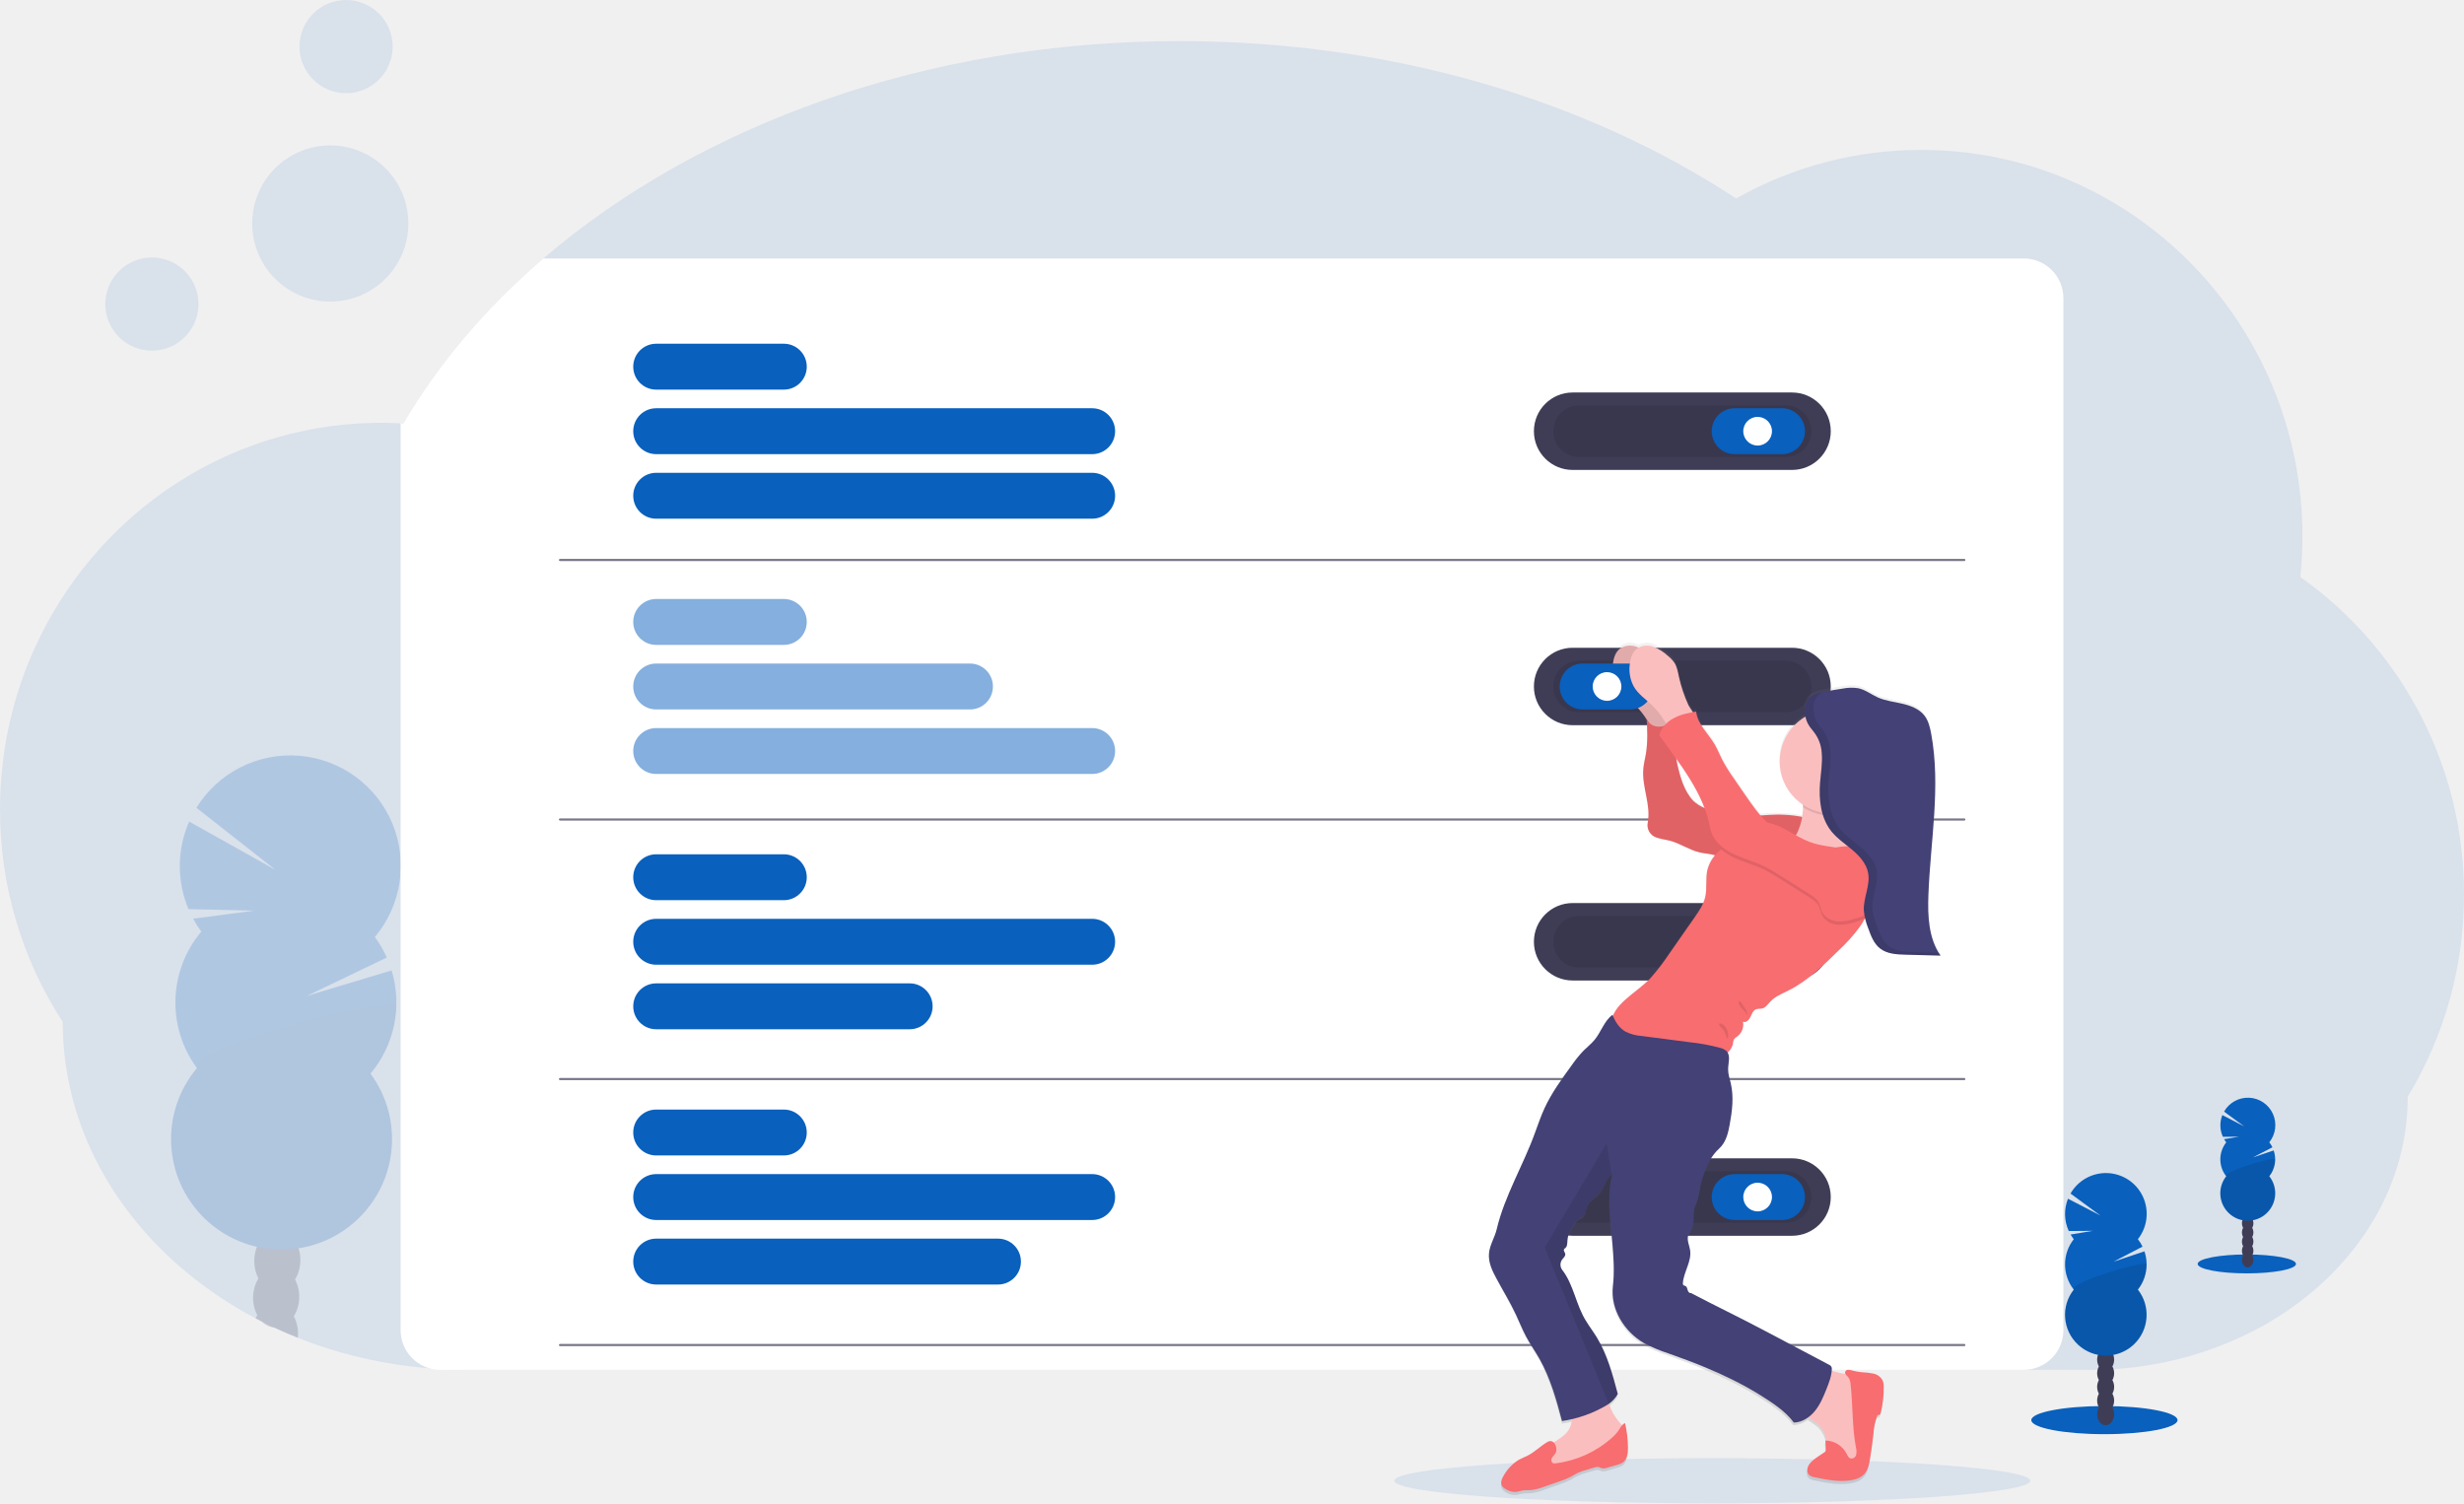
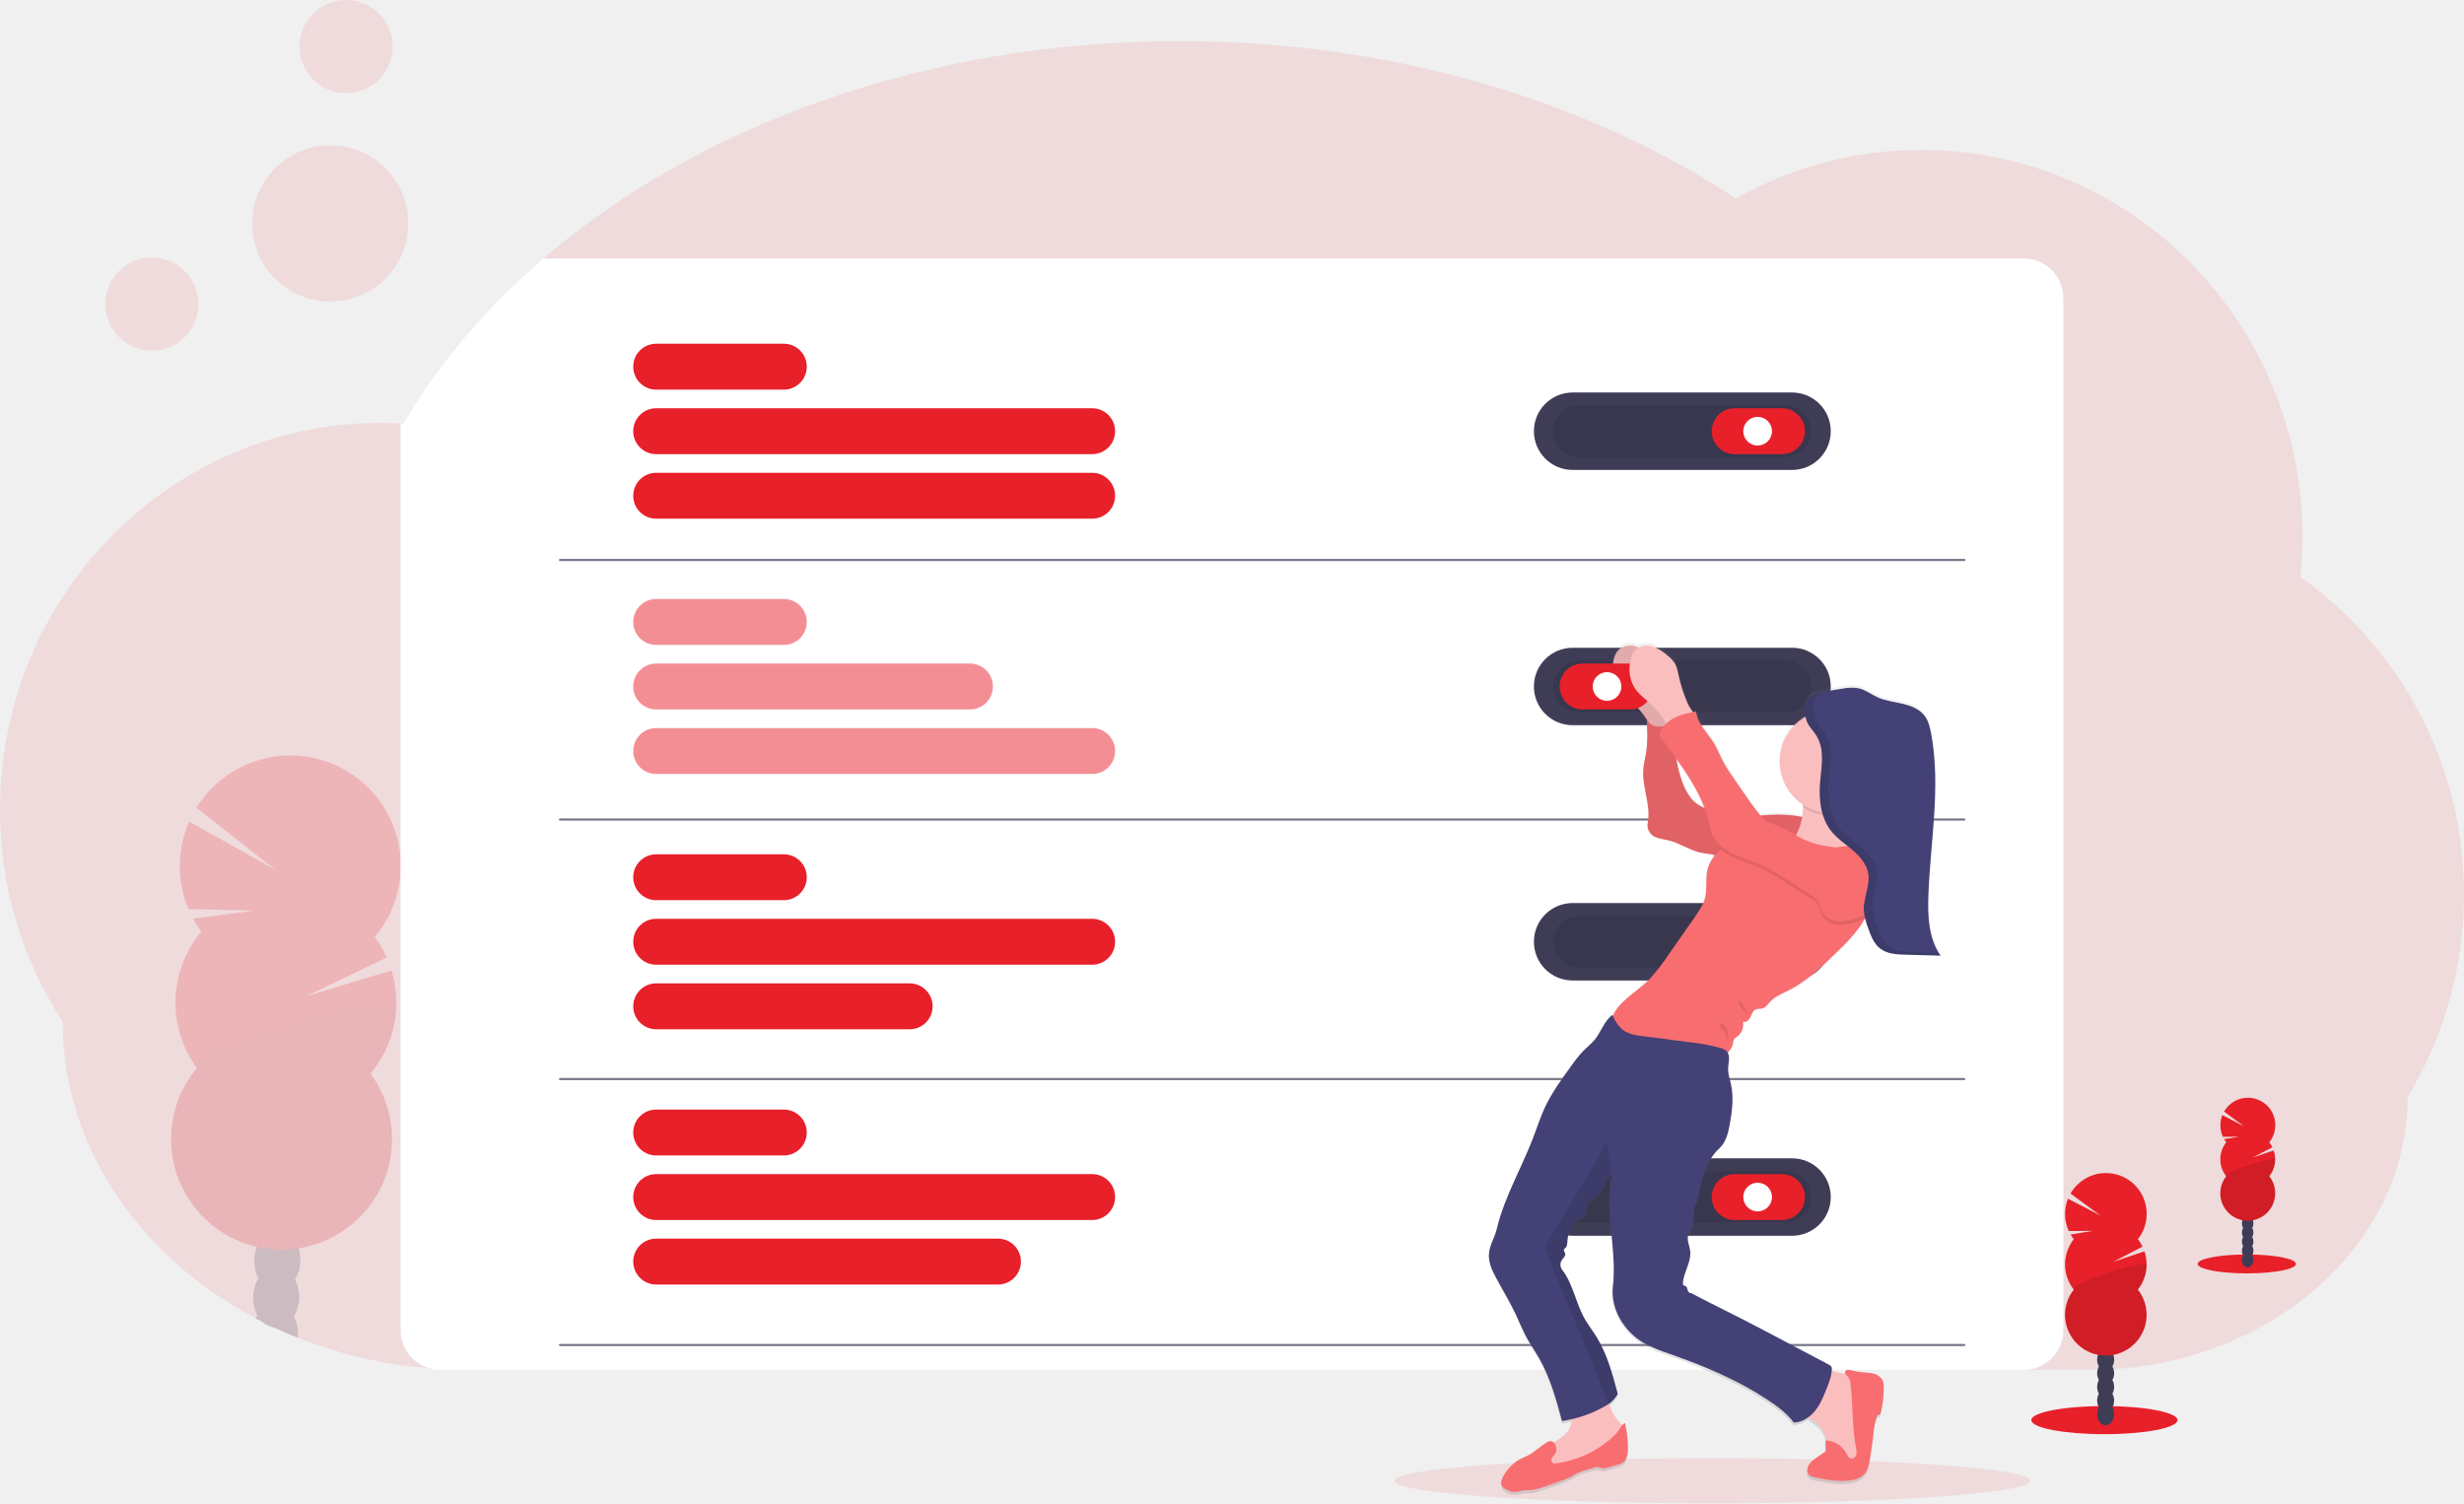
<svg xmlns="http://www.w3.org/2000/svg" id="ac370e99-250f-4203-ae2c-c306a69114f3" data-name="Layer 1" width="1144" height="697.99" viewBox="0 0 1144 697.99">
  <defs>
    <linearGradient id="b5f20e7f-16f1-44c3-85ac-2c33fb8e67f8" x1="2612.03" y1="795.18" x2="2612.03" y2="399.52" gradientTransform="matrix(-1, 0, 0, 1, 3436, 0)" gradientUnits="userSpaceOnUse">
      <stop offset="0" stop-color="gray" stop-opacity="0.25" />
      <stop offset="0.54" stop-color="gray" stop-opacity="0.12" />
      <stop offset="1" stop-color="gray" stop-opacity="0.1" />
    </linearGradient>
  </defs>
-   <path d="M1172,516.31a180.56,180.56,0,0,1-26.12,93.88c0,34.62-16.14,66-42.32,88.87a144.74,144.74,0,0,1-21.08,15.28c-.3.19-.61.37-.92.55-.56.33-1.12.66-1.69,1l-.53.31h0A164.61,164.61,0,0,1,998.24,737H245.17q-9,0-17.84-.72a211.15,211.15,0,0,1-61.06-14.14q-5.72-2.26-11.22-4.86-2.62-1.23-5.19-2.53c-1.07-.54-2.14-1.1-3.2-1.66A187.42,187.42,0,0,1,112.2,689.7c-34-29.23-55.08-69.61-55.08-114.21A180.5,180.5,0,0,1,28,476.82c0-99.14,79.24-179.51,177-179.51,3,0,6,.09,9,.25.43,0,.85,0,1.28.06,16.48-28.09,38.51-53.9,65-76.62,72.24-61.9,177.82-100.92,295.43-100.92,98.82,0,189.15,27.55,258.34,73.07A174.18,174.18,0,0,1,920,170.6c97.74,0,177,80.37,177,179.51a184.9,184.9,0,0,1-1,18.78A180,180,0,0,1,1172,516.31Z" transform="translate(-28 -101)" fill="#0960bd" opacity="0.1" />
+   <path d="M1172,516.31a180.56,180.56,0,0,1-26.12,93.88c0,34.62-16.14,66-42.32,88.87a144.74,144.74,0,0,1-21.08,15.28c-.3.19-.61.37-.92.55-.56.33-1.12.66-1.69,1l-.53.31h0A164.61,164.61,0,0,1,998.24,737H245.17q-9,0-17.84-.72a211.15,211.15,0,0,1-61.06-14.14q-5.72-2.26-11.22-4.86-2.62-1.23-5.19-2.53c-1.07-.54-2.14-1.1-3.2-1.66A187.42,187.42,0,0,1,112.2,689.7c-34-29.23-55.08-69.61-55.08-114.21A180.5,180.5,0,0,1,28,476.82c0-99.14,79.24-179.51,177-179.51,3,0,6,.09,9,.25.43,0,.85,0,1.28.06,16.48-28.09,38.51-53.9,65-76.62,72.24-61.9,177.82-100.92,295.43-100.92,98.82,0,189.15,27.55,258.34,73.07A174.18,174.18,0,0,1,920,170.6c97.74,0,177,80.37,177,179.51a184.9,184.9,0,0,1-1,18.78A180,180,0,0,1,1172,516.31Z" transform="translate(-28 -101)" fill="#e8202a" opacity="0.1" />
  <g opacity="0.2">
    <path d="M166.37,720.79c0,.46-.05.91-.1,1.35q-5.72-2.26-11.22-4.86a9.1,9.1,0,0,1-5.19-2.53c-1.07-.54-2.14-1.1-3.2-1.66a13.68,13.68,0,0,1,.81-1.46c2.06-3.26,5.19-5.3,8.64-5.19s6.44,2.34,8.29,5.71A16.87,16.87,0,0,1,166.37,720.79Z" transform="translate(-28 -101)" fill="#3f3d56" />
    <path d="M166.91,703.67a16.88,16.88,0,0,1-2.51,8.48c-2.06,3.25-5.19,5.29-8.64,5.18l-.71-.05a9.1,9.1,0,0,1-5.19-2.53,12.53,12.53,0,0,1-2.39-3.12,17.55,17.55,0,0,1,.54-17.12c2.06-3.26,5.19-5.3,8.64-5.19s6.44,2.34,8.29,5.71A16.87,16.87,0,0,1,166.91,703.67Z" transform="translate(-28 -101)" fill="#3f3d56" />
    <ellipse cx="156.75" cy="686.21" rx="14.01" ry="10.7" transform="translate(-562.06 720.24) rotate(-88.19)" fill="#3f3d56" />
    <ellipse cx="157.29" cy="669.09" rx="14.01" ry="10.7" transform="translate(-544.43 704.2) rotate(-88.19)" fill="#3f3d56" />
    <ellipse cx="157.83" cy="651.97" rx="14.01" ry="10.7" transform="matrix(0.03, -1, 1, 0.03, -526.79, 688.16)" fill="#3f3d56" />
-     <path d="M121.47,533.55a49.66,49.66,0,0,1-3.8-6l28.26-3.73-30.42-.73a51.38,51.38,0,0,1,.31-40.64l40.12,22.45-36.75-28.85a51.28,51.28,0,1,1,82.84,60,51.12,51.12,0,0,1,5.55,9.53l-37.09,17.81,39.33-11.83A51.34,51.34,0,0,1,200,599.47a51.28,51.28,0,1,1-80.56-2.54,51.28,51.28,0,0,1,2-63.38Z" transform="translate(-28 -101)" fill="#0960bd" />
+     <path d="M121.47,533.55a49.66,49.66,0,0,1-3.8-6l28.26-3.73-30.42-.73a51.38,51.38,0,0,1,.31-40.64l40.12,22.45-36.75-28.85a51.28,51.28,0,1,1,82.84,60,51.12,51.12,0,0,1,5.55,9.53l-37.09,17.81,39.33-11.83A51.34,51.34,0,0,1,200,599.47a51.28,51.28,0,1,1-80.56-2.54,51.28,51.28,0,0,1,2-63.38Z" transform="translate(-28 -101)" fill="#e8202a" />
    <path d="M212,568.13a51.06,51.06,0,0,1-12,31.34,51.28,51.28,0,1,1-80.56-2.54C112.87,588,212.18,562.37,212,568.13Z" transform="translate(-28 -101)" opacity="0.1" />
  </g>
  <path d="M986,239.41V718.59A18.41,18.41,0,0,1,967.59,737H232.41a18.13,18.13,0,0,1-5.08-.72A18.38,18.38,0,0,1,214,718.59V504.75c0-1.09,0-2.17,0-3.25V297.56c.43,0,.85,0,1.28.06,16.48-28.09,38.51-53.9,65-76.62H967.59A18.41,18.41,0,0,1,986,239.41Z" transform="translate(-28 -101)" fill="#fff" />
  <rect x="712.17" y="182.23" width="137.83" height="35.96" rx="17.98" fill="#3f3d56" />
  <rect x="721.15" y="188.24" width="119.86" height="23.93" rx="11.97" opacity="0.1" />
-   <rect x="794.73" y="189.55" width="43.28" height="21.31" rx="10.65" fill="#0960bd" />
+   <rect x="794.73" y="189.55" width="43.28" height="21.31" rx="10.65" fill="#e8202a" />
  <circle cx="816.04" cy="200.21" r="6.66" fill="#fff" />
  <rect x="712.17" y="419.28" width="137.83" height="35.96" rx="17.98" fill="#3f3d56" />
  <rect x="721.15" y="425.29" width="119.86" height="23.93" rx="11.97" opacity="0.1" />
-   <rect x="794.73" y="426.6" width="43.28" height="21.31" rx="10.65" fill="#0960bd" />
+   <rect x="794.73" y="426.6" width="43.28" height="21.31" rx="10.65" fill="#e8202a" />
  <circle cx="816.04" cy="437.26" r="6.66" fill="#fff" />
  <rect x="712.17" y="537.8" width="137.83" height="35.96" rx="17.98" fill="#3f3d56" />
  <rect x="721.15" y="543.82" width="119.86" height="23.93" rx="11.97" opacity="0.1" />
-   <rect x="794.73" y="545.13" width="43.28" height="21.31" rx="10.65" fill="#0960bd" />
+   <rect x="794.73" y="545.13" width="43.28" height="21.31" rx="10.65" fill="#e8202a" />
  <circle cx="816.04" cy="555.78" r="6.66" fill="#fff" />
-   <rect x="294" y="159.59" width="80.57" height="21.31" rx="10.65" fill="#0960bd" />
-   <rect x="294" y="189.55" width="223.73" height="21.31" rx="10.65" fill="#0960bd" />
-   <rect x="294" y="219.52" width="223.73" height="21.31" rx="10.65" fill="#0960bd" />
+   <rect x="294" y="159.59" width="80.57" height="21.31" rx="10.65" fill="#e8202a" />
+   <rect x="294" y="189.55" width="223.73" height="21.31" rx="10.65" fill="#e8202a" />
+   <rect x="294" y="219.52" width="223.73" height="21.31" rx="10.65" fill="#e8202a" />
  <g opacity="0.5">
-     <rect x="294" y="278.11" width="80.57" height="21.31" rx="10.65" fill="#0960bd" />
-     <rect x="294" y="308.08" width="167" height="21.31" rx="10.65" fill="#0960bd" />
-     <rect x="294" y="338.04" width="223.73" height="21.31" rx="10.65" fill="#0960bd" />
+     <rect x="294" y="278.11" width="80.57" height="21.31" rx="10.65" fill="#e8202a" />
+     <rect x="294" y="308.08" width="167" height="21.31" rx="10.65" fill="#e8202a" />
+     <rect x="294" y="338.04" width="223.73" height="21.31" rx="10.65" fill="#e8202a" />
  </g>
-   <rect x="294" y="396.64" width="80.57" height="21.31" rx="10.65" fill="#0960bd" />
-   <rect x="294" y="426.6" width="223.73" height="21.31" rx="10.65" fill="#0960bd" />
-   <rect x="294" y="456.57" width="139" height="21.31" rx="10.65" fill="#0960bd" />
-   <rect x="294" y="515.16" width="80.57" height="21.31" rx="10.65" fill="#0960bd" />
-   <rect x="294" y="545.13" width="223.73" height="21.31" rx="10.65" fill="#0960bd" />
-   <rect x="294" y="575.09" width="180" height="21.31" rx="10.65" fill="#0960bd" />
+   <rect x="294" y="396.64" width="80.57" height="21.31" rx="10.65" fill="#e8202a" />
+   <rect x="294" y="426.6" width="223.73" height="21.31" rx="10.65" fill="#e8202a" />
+   <rect x="294" y="456.57" width="139" height="21.31" rx="10.65" fill="#e8202a" />
+   <rect x="294" y="515.16" width="80.57" height="21.31" rx="10.65" fill="#e8202a" />
+   <rect x="294" y="545.13" width="223.73" height="21.31" rx="10.65" fill="#e8202a" />
+   <rect x="294" y="575.09" width="180" height="21.31" rx="10.65" fill="#e8202a" />
  <line x1="260" y1="259.99" x2="912" y2="259.99" fill="none" stroke="#3f3d56" stroke-linecap="round" stroke-miterlimit="10" opacity="0.7" />
  <line x1="260" y1="380.49" x2="912" y2="380.49" fill="none" stroke="#3f3d56" stroke-linecap="round" stroke-miterlimit="10" opacity="0.7" />
  <line x1="260" y1="500.99" x2="912" y2="500.99" fill="none" stroke="#3f3d56" stroke-linecap="round" stroke-miterlimit="10" opacity="0.7" />
  <line x1="260" y1="624.49" x2="912" y2="624.49" fill="none" stroke="#3f3d56" stroke-linecap="round" stroke-miterlimit="10" opacity="0.7" />
-   <ellipse cx="795" cy="687.49" rx="147.68" ry="10.5" fill="#0960bd" opacity="0.1" />
-   <circle cx="70.52" cy="141.18" r="21.63" fill="#0960bd" opacity="0.1" />
-   <circle cx="160.67" cy="21.63" r="21.63" fill="#0960bd" opacity="0.1" />
-   <circle cx="153.34" cy="103.76" r="36.25" fill="#0960bd" opacity="0.1" />
+   <ellipse cx="795" cy="687.49" rx="147.68" ry="10.5" fill="#e8202a" opacity="0.1" />
+   <circle cx="70.52" cy="141.18" r="21.63" fill="#e8202a" opacity="0.1" />
+   <circle cx="160.67" cy="21.63" r="21.63" fill="#e8202a" opacity="0.1" />
+   <circle cx="153.34" cy="103.76" r="36.25" fill="#e8202a" opacity="0.1" />
  <rect x="712.17" y="300.75" width="137.83" height="35.96" rx="17.98" fill="#3f3d56" />
  <rect x="721.15" y="306.77" width="119.86" height="23.93" rx="11.97" opacity="0.1" />
  <path d="M753.17,762c1.57-.23,3.14-.55,4.68-.91a14.62,14.62,0,0,1-1.32,4.44c-1.53,2.9-4.52,4.65-7.27,6.43a2.25,2.25,0,0,0-2.84-.19c-3.31,2-5.95,4.82-9.46,6.54-1.23.6-2.51,1.08-3.71,1.75a20,20,0,0,0-7,7.23c-1,1.55-1.81,3.59-.83,5.13a4.44,4.44,0,0,0,1.42,1.27,8.08,8.08,0,0,0,4.87,1.45c1-.09,2-.47,3.09-.64,1.37-.24,2.77-.12,4.15-.24a24.26,24.26,0,0,0,5.84-1.51l6.87-2.4a39.68,39.68,0,0,0,5.65-2.32c1.09-.59,2.12-1.28,3.23-1.82a26,26,0,0,1,3.86-1.36l3.9-1.14a3.8,3.8,0,0,1,1.76-.23c.54.1,1,.44,1.55.58a4.68,4.68,0,0,0,2.5-.24l4.52-1.28a8.52,8.52,0,0,0,2.69-1.12c2.07-1.47,2.44-4.39,2.43-6.94A52.57,52.57,0,0,0,782.45,763a3.57,3.57,0,0,0-1.47,1.11,21.44,21.44,0,0,0-1.49-1.87,22.31,22.31,0,0,1-4.51-8.33,14.66,14.66,0,0,0,4-4.52c-2.39-9.11-4.84-18.36-9.7-26.4-1.59-2.62-3.41-5.08-5-7.66-4.73-7.5-5.7-17-11.11-24a4.16,4.16,0,0,1,0-4.88c.62-.82,1.62-1.59,1.43-2.61-.14-.73-.9-1.4-.61-2.08.14-.33.48-.51.74-.75.92-.86.8-2.31.89-3.57.2-3.18,2.09-6,3.91-8.56a5.26,5.26,0,0,1,1.44-1.56c.49-.3,1.07-.44,1.56-.74,1.72-1.09,1.6-3.62,2.42-5.5,1.08-2.48,3.8-3.73,5.58-5.74,2.27-2.56,2.85-6.12,5.24-8.35a6.13,6.13,0,0,1,.79-.64A40.24,40.24,0,0,0,775.15,658c-.23,13.53,3.13,27.53,1.56,41-1.24,10.66,5.27,21.29,14.5,26.62a69.31,69.31,0,0,0,11.29,4.79c5.78,2.07,11.54,4.2,17.21,6.58q6,2.52,11.84,5.41a147.35,147.35,0,0,1,14,7.81c5.56,3.57,11.13,7.19,15.08,12.52a11.94,11.94,0,0,0,6.66-2.45c1.52,1.2,3.36,2.11,4.79,3.44a14.46,14.46,0,0,1,3.8,7.46l-.6,0c.07,1.33.13,2.66.2,4a1.7,1.7,0,0,1-.15,1,1.81,1.81,0,0,1-.54.49l-3.08,2.09c-2.24,1.51-4.71,3.42-4.83,6.13a3.12,3.12,0,0,0,.67,2.19,4.72,4.72,0,0,0,2.74,1.24c5.36,1.13,10.85,2.23,16.28,1.5,2.58-.35,5.25-1.2,6.93-3.2,1.54-1.82,2-4.29,2.42-6.64.67-4,1.23-8.09,1.67-12.15a26.86,26.86,0,0,1,1.66-8.07,1,1,0,0,1,.43-.54c.23-.1.5,0,.74-.1s.4-.47.48-.77a47.71,47.71,0,0,0,1.43-12.08,8.14,8.14,0,0,0-.47-3.11,6.28,6.28,0,0,0-4.28-3.3,34.09,34.09,0,0,0-5.53-.66,27.46,27.46,0,0,1-4.59-.84,4.2,4.2,0,0,0-1.91-.25,1.34,1.34,0,0,0-1.16,1.33,1.71,1.71,0,0,0,.24.65l-1.56-.31c-1.26-.23-3-.78-4.89-1.24q0-.48.06-1a1.89,1.89,0,0,0-1.06-1.72l-26.42-14.12-4.94-2.64c-10.82-5.79-22-11.14-32.85-16.93-.72.22-1.32-.61-1.53-1.35s-.36-1.62-1.05-1.95c-.34-.16-.79-.15-1-.44a1.19,1.19,0,0,1-.19-.89c.35-5.27,4.12-10.13,3.37-15.35-.32-2.23-1.47-4.43-1-6.62.35-1.51,1.43-2.74,2-4.18,1.3-3.22,0-7.09,1.42-10.24a23.71,23.71,0,0,0,1.91-6.52,44.79,44.79,0,0,1,4-12.94,23.35,23.35,0,0,1,3.72-5.67c.79-.86,1.68-1.63,2.44-2.52,2.3-2.75,3.15-6.41,3.8-10,1.18-6.41,2-13.06.52-19.42-.5-2.16-1.26-4.31-1.23-6.53,0-2.66,1.07-5.71-.22-7.84a6.9,6.9,0,0,0,2.49-4.27,5.52,5.52,0,0,1,.35-1.77,5.14,5.14,0,0,1,1.67-1.5,6.91,6.91,0,0,0,2.58-6.87c1.37.62,2.81-.77,3.46-2.14s1.14-3,2.53-3.62c.94-.4,2-.16,3-.42,1.59-.41,2.56-2,3.68-3.17,2.28-2.46,5.51-3.73,8.5-5.24,8.86-4.51,16.08-11.64,23.15-18.66a78.38,78.38,0,0,0,10-11.26c.79-1.17,1.51-2.38,2.19-3.62l.18-.09.06.22c.11.44.24.88.37,1.31.32,1,.68,2.07,1,3.09,1.08,3,2.25,6.2,4.45,8.47a10.48,10.48,0,0,0,2.28,1.77,15.3,15.3,0,0,0,5.87,1.76c.78.1,1.57.16,2.36.2s1.58.07,2.36.09l16.18.43c-5.56-8.06-6-18.54-5.63-28.35.93-25.2,5.84-50.63,1.28-75.43-.55-3-1.28-6-3.11-8.41-2.4-3.15-6.34-4.67-10.18-5.56s-7.83-1.32-11.42-2.93c-3-1.37-5.76-3.57-9-4.29a19.82,19.82,0,0,0-7.2.12q-4.38.65-8.71,1.54l-.7.15H874l-.48.11-.13,0-.43.1-.16,0-.4.11-.18.05-.37.12-.21.07-.34.11-.22.09-.32.12-.24.1-.29.13-.24.12-.27.13-.24.14-.25.14-.24.16-.23.15-.24.17-.2.16-.23.2-.19.17a2.39,2.39,0,0,0-.22.23l-.17.17a3,3,0,0,0-.22.28c0,.05-.09.1-.13.16s-.18.26-.27.41l0,.06a6.09,6.09,0,0,0-.55,1.19c-.07.21-.14.42-.19.63a9.54,9.54,0,0,0-.22,1.3c0,.22,0,.45-.05.67,0,.44,0,.89,0,1.33a19.62,19.62,0,0,0,.25,2.24,24.37,24.37,0,0,0-1.16,41.23,10.94,10.94,0,0,1,.08,1.19v.26a33,33,0,0,1-.44,4.22,58.66,58.66,0,0,0-12-1.07c-2.4,0-4.82.22-7.24.41a109.13,109.13,0,0,1-7.24-9.8l-5.34-7.83a74.58,74.58,0,0,1-5-8c-1.31-2.54-2.33-5.24-3.79-7.7-3-5.07-7.9-9.38-8.51-15.25l-1.41.29c-.77-1.26-1.74-2.59-2.1-3.32a65.55,65.55,0,0,1-4.44-13c-.49-2.32-.86-4.74-2.13-6.74a15.19,15.19,0,0,0-3.11-3.3,20.57,20.57,0,0,0-6.66-4.2,8.61,8.61,0,0,0-6.81.4,10,10,0,0,0-1-.4,8.25,8.25,0,0,0-7.56.88c-2.1,1.61-3,4.37-3.32,7a17.28,17.28,0,0,0,1.78,10.62c2,3.58,5.58,6,8.54,8.84a34.59,34.59,0,0,1,5.37,6.68,73.16,73.16,0,0,1-.41,16.21c-.38,2.3-1,4.56-1.18,6.88-.73,8.38,3.63,16.76,2.07,25a6.1,6.1,0,0,0,2.83,6.47c2.24,1.21,4.86,1.37,7.32,2,4.83,1.24,9,4.33,13.88,5.48,2.25.54,4.59.64,6.83,1.24l.35.11a16.27,16.27,0,0,0-3.59,6.82c-1,4.2-.06,8.69-1.06,12.89-.82,3.46-2.88,6.48-4.91,9.41q-5.86,8.48-11.74,17a104.13,104.13,0,0,1-8.65,11.37c-5.39,5.89-14.69,10.56-17.43,17.64-.06-.17-.14-.34-.2-.51-3.88,2.85-5.33,8.16-8.42,11.85-1.51,1.79-3.37,3.24-5,4.9a56.54,56.54,0,0,0-5.53,6.87c-4.6,6.38-9.23,12.79-12.52,19.94-1.72,3.72-3.05,7.59-4.42,11.44-5.38,15.17-14.16,29.56-17.81,45.25-.89,3.83-3.22,7.29-3.57,11.21-.39,4.18,1.52,8.2,3.5,11.89,3,5.64,6.34,11.12,9,16.92,1.57,3.38,2.93,6.87,4.68,10.17,1.91,3.6,4.25,6.94,6.25,10.49C747.78,742,750.58,752.07,753.17,762Zm66.16-286.55-.48-.24A16.57,16.57,0,0,1,814,472c-4.31-4.6-6.16-11.53-7.51-17.72-.16-.74-.3-1.47-.43-2.21C811.29,459.5,816.23,467.18,819.33,475.47Z" transform="translate(-28 -101)" fill="url(#b5f20e7f-16f1-44c3-85ac-2c33fb8e67f8)" />
  <path d="M799.68,415.4c-.49-2.31-.85-4.71-2.12-6.69a15.16,15.16,0,0,0-3.12-3.28,20.74,20.74,0,0,0-6.68-4.17,8.34,8.34,0,0,0-7.56.87c-2.11,1.6-3,4.34-3.33,7a17.07,17.07,0,0,0,1.78,10.55c2.05,3.56,5.59,5.94,8.56,8.78a34.39,34.39,0,0,1,5.58,7,20.21,20.21,0,0,0,2.54,3.72,4.84,4.84,0,0,0,4,1.61,7,7,0,0,0,3.27-1.93c1.22-1.07,4.5-3,4.6-4.67.08-1.37-2.48-4.47-3.11-5.76A65.41,65.41,0,0,1,799.68,415.4Z" transform="translate(-28 -101)" fill="#fbbebe" />
  <path d="M799.68,415.4c-.49-2.31-.85-4.71-2.12-6.69a15.16,15.16,0,0,0-3.12-3.28,20.74,20.74,0,0,0-6.68-4.17,8.34,8.34,0,0,0-7.56.87c-2.11,1.6-3,4.34-3.33,7a17.07,17.07,0,0,0,1.78,10.55c2.05,3.56,5.59,5.94,8.56,8.78a34.39,34.39,0,0,1,5.58,7,20.21,20.21,0,0,0,2.54,3.72,4.84,4.84,0,0,0,4,1.61,7,7,0,0,0,3.27-1.93c1.22-1.07,4.5-3,4.6-4.67.08-1.37-2.48-4.47-3.11-5.76A65.41,65.41,0,0,1,799.68,415.4Z" transform="translate(-28 -101)" opacity="0.1" />
  <path d="M868.85,481.23a58.88,58.88,0,0,0-16.18-2c-9.11.13-18.49,2.34-27.17-.46A47.4,47.4,0,0,1,819,476a16.58,16.58,0,0,1-4.86-3.19c-4.32-4.57-6.18-11.46-7.52-17.6a117.44,117.44,0,0,1-2.05-18.73c-2.25,1.05-4.63,2.08-7.1,1.87s-5-2.11-5-4.59c.37,5.82.64,11.71-.33,17.45-.38,2.28-1,4.53-1.17,6.83-.74,8.33,3.63,16.65,2.07,24.86a6,6,0,0,0,2.83,6.42c2.24,1.21,4.87,1.36,7.33,2,4.83,1.23,9,4.3,13.9,5.45,2.25.53,4.6.63,6.84,1.23,3.19.85,6.1,2.68,9.36,3.25,2.44.44,5,.14,7.43.35,2.15.18,4.25.74,6.41.8,5.28.13,10.26-2.85,13.76-6.81S866.63,486,868.85,481.23Z" transform="translate(-28 -101)" fill="#f86d70" />
  <path d="M868.85,481.23a58.88,58.88,0,0,0-16.18-2c-9.11.13-18.49,2.34-27.17-.46A47.4,47.4,0,0,1,819,476a16.58,16.58,0,0,1-4.86-3.19c-4.32-4.57-6.18-11.46-7.52-17.6a117.44,117.44,0,0,1-2.05-18.73c-2.25,1.05-4.63,2.08-7.1,1.87s-5-2.11-5-4.59c.37,5.82.64,11.71-.33,17.45-.38,2.28-1,4.53-1.17,6.83-.74,8.33,3.63,16.65,2.07,24.86a6,6,0,0,0,2.83,6.42c2.24,1.21,4.87,1.36,7.33,2,4.83,1.23,9,4.3,13.9,5.45,2.25.53,4.6.63,6.84,1.23,3.19.85,6.1,2.68,9.36,3.25,2.44.44,5,.14,7.43.35,2.15.18,4.25.74,6.41.8,5.28.13,10.26-2.85,13.76-6.81S866.63,486,868.85,481.23Z" transform="translate(-28 -101)" opacity="0.1" />
  <path d="M883.31,738.67a13.69,13.69,0,0,1,4.67,1.46,11,11,0,0,1,4.06,5.48c2.18,5.38,2.63,11.3,2.73,17.11.08,4.69-.08,9.49-1.76,13.87a8.83,8.83,0,0,1-2.31,3.63,8.33,8.33,0,0,1-3.18,1.54c-2.51.69-5.41.68-7.46-.92-2.28-1.78-2.85-4.93-3.33-7.78-.65-3.84-1.57-7.93-4.43-10.58-2.12-2-5.16-3-6.7-5.42-1.84-2.91-.87-6.71.3-9.95,1-2.81,2.51-8.5,5.45-9.94S880.26,738.12,883.31,738.67Z" transform="translate(-28 -101)" fill="#fbbebe" />
  <path d="M775,752.47a22.15,22.15,0,0,0,4.58,8.51c1.3,1.5,2.93,3.32,2.25,5.18a4.82,4.82,0,0,1-1.23,1.65c-9.66,9.44-23.17,14-36.57,15.72a1.29,1.29,0,0,1-.65,0c-.39-.17-.49-.67-.53-1.1a13.51,13.51,0,0,1,0-4.21c.65-3.27,3.52-5.58,6.33-7.39s5.88-3.55,7.44-6.5c1.95-3.66,1.13-8.43,3.45-11.86,1.88-2.79,5.38-4,8.71-4.5,1.15-.18,3.6-1.44,4.58-.86S774.66,751.32,775,752.47Z" transform="translate(-28 -101)" fill="#fbbebe" />
  <path d="M884.63,738.33a1.33,1.33,0,0,1,1.16-1.32,4.35,4.35,0,0,1,1.91.24,26.5,26.5,0,0,0,4.59.85,34.07,34.07,0,0,1,5.54.65,6.27,6.27,0,0,1,4.29,3.27,8.12,8.12,0,0,1,.47,3.1,47.06,47.06,0,0,1-1.43,12c-.08.3-.2.65-.49.76s-.5,0-.73.11a.9.9,0,0,0-.43.54,26.42,26.42,0,0,0-1.67,8c-.44,4-1,8.06-1.67,12.06-.39,2.34-.88,4.8-2.42,6.6-1.69,2-4.36,2.83-6.94,3.18-5.44.72-10.93-.37-16.3-1.49a4.77,4.77,0,0,1-2.75-1.23,3.09,3.09,0,0,1-.67-2.18c.12-2.69,2.6-4.59,4.83-6.09l3.09-2.07a1.6,1.6,0,0,0,.54-.49,1.67,1.67,0,0,0,.15-1l-.2-4a11.33,11.33,0,0,1,9.87,6.14c.42.85.83,1.84,1.71,2.17a2.26,2.26,0,0,0,2.69-1.63,6.93,6.93,0,0,0-.09-3.47c-1.81-9.67-1.38-19.61-2.48-29.38a6.63,6.63,0,0,0-1-3.1C885.73,739.88,884.74,739.23,884.63,738.33Z" transform="translate(-28 -101)" fill="#f86d70" />
-   <rect x="752.15" y="409.08" width="43.28" height="21.31" rx="10.65" transform="translate(1519.58 738.47) rotate(180)" fill="#0960bd" />
+   <rect x="752.15" y="409.08" width="43.28" height="21.31" rx="10.65" transform="translate(1519.58 738.47) rotate(180)" fill="#e8202a" />
  <circle cx="746.12" cy="318.73" r="6.66" fill="#fff" />
  <path d="M750.11,775.82c-.45.75-1.16,1.33-1.58,2.1a1.8,1.8,0,0,0,.34,2.35,2.32,2.32,0,0,0,1.43.14,48.11,48.11,0,0,0,26-11.78,18.21,18.21,0,0,0,3.19-3.49c.85-1.29,1.57-2.87,3-3.41a51.92,51.92,0,0,1,1.34,11.45c0,2.54-.36,5.43-2.43,6.9a8.63,8.63,0,0,1-2.7,1.1l-4.52,1.28a4.81,4.81,0,0,1-2.51.24c-.53-.14-1-.48-1.55-.58a3.8,3.8,0,0,0-1.76.23l-3.91,1.14a24.86,24.86,0,0,0-3.86,1.35c-1.12.53-2.15,1.21-3.24,1.8a38.78,38.78,0,0,1-5.66,2.3l-6.87,2.39a24.91,24.91,0,0,1-5.85,1.5c-1.38.12-2.79,0-4.16.23-1,.18-2,.56-3.1.64a8.11,8.11,0,0,1-4.87-1.44,4.53,4.53,0,0,1-1.42-1.26c-1-1.53-.13-3.55.83-5.1a20.16,20.16,0,0,1,7-7.18c1.2-.66,2.49-1.14,3.72-1.74,3.51-1.7,6.16-4.54,9.47-6.48C749.57,768.67,751.58,773.4,750.11,775.82Z" transform="translate(-28 -101)" fill="#f86d70" />
  <path d="M846.69,498.94a28.57,28.57,0,0,0,12.16,4.73,49.5,49.5,0,0,0,6.88.37,174.85,174.85,0,0,0,28.63-2.39c-3.76-4.15-7.57-8.59-9-14a23.11,23.11,0,0,1-.44-8.77,66,66,0,0,1,2.68-11,77.63,77.63,0,0,1-12.1-.31c-2.29-.24-7.91-2.32-9.9-.74s-.46,6.67-.43,9.06a2.26,2.26,0,0,1,0,.26,28.93,28.93,0,0,1-2.31,10.58C860,493.19,853.8,498.51,846.69,498.94Z" transform="translate(-28 -101)" fill="#fbbebe" />
  <path d="M865.18,475.84a24.06,24.06,0,0,0,19.75,3,66,66,0,0,1,2.68-11,77.63,77.63,0,0,1-12.1-.31c-2.29-.24-7.91-2.32-9.9-.74S865.15,473.45,865.18,475.84Z" transform="translate(-28 -101)" opacity="0.1" />
  <circle cx="850.38" cy="353.54" r="24.11" fill="#fbbebe" />
  <path d="M776.09,576.53a11.23,11.23,0,0,0,5.44,9.67,21.69,21.69,0,0,0,5.9,2.08c11,2.66,22.32,4.8,33.65,4.15a18.49,18.49,0,0,0,7.14-1.5,7.66,7.66,0,0,0,4.41-5.51,5.18,5.18,0,0,1,.34-1.75,5.11,5.11,0,0,1,1.67-1.49,6.84,6.84,0,0,0,2.59-6.82c1.37.62,2.81-.77,3.46-2.13s1.15-3,2.53-3.59c.94-.4,2-.16,3-.42,1.59-.41,2.56-2,3.68-3.15,2.28-2.44,5.53-3.7,8.51-5.21,8.88-4.47,16.11-11.56,23.2-18.53a77.76,77.76,0,0,0,10-11.18,41.2,41.2,0,0,0,2.2-3.6,101.82,101.82,0,0,0,5.55-12.71c.9-2.34,1.81-4.8,1.44-7.28,0-.22-.08-.44-.13-.67a14,14,0,0,0-2.19-4.42c-2.45-3.6-5.66-7-9.88-8.12s-8.42.23-12.71,1.14a31.85,31.85,0,0,1-4.31.66c-4.54.32-9-.9-13.42-2.11l-4.78-1.32c-2.39-.66-3.59-3.55-6-4.06a8.12,8.12,0,0,0-3.25.17c-4.91.93-9.87,2.14-14.2,4.64a21.32,21.32,0,0,0-2.76,1.88,17.47,17.47,0,0,0-6.42,9.47c-1,4.17-.06,8.63-1.06,12.8-.82,3.44-2.89,6.44-4.91,9.34L803,543.83a104.13,104.13,0,0,1-8.66,11.28C788,562,776.26,567.18,776.09,576.53Z" transform="translate(-28 -101)" fill="#f86d70" />
  <path d="M807.53,415.4c-.49-2.31-.85-4.71-2.12-6.69a15.16,15.16,0,0,0-3.12-3.28,20.74,20.74,0,0,0-6.68-4.17,8.34,8.34,0,0,0-7.56.87c-2.11,1.6-3,4.34-3.33,7a17.07,17.07,0,0,0,1.78,10.55c2,3.56,5.59,5.94,8.56,8.78a34.39,34.39,0,0,1,5.58,7,20.21,20.21,0,0,0,2.54,3.72,4.84,4.84,0,0,0,4,1.61,7,7,0,0,0,3.27-1.93c1.22-1.07,4.5-3,4.6-4.67.08-1.37-2.48-4.47-3.11-5.76A65.41,65.41,0,0,1,807.53,415.4Z" transform="translate(-28 -101)" fill="#fbbebe" />
  <path d="M722.81,694.64c3,5.6,6.34,11,9.05,16.8,1.57,3.37,2.93,6.83,4.68,10.11,1.91,3.57,4.26,6.89,6.26,10.41,5,8.9,7.83,18.94,10.42,28.83a57.39,57.39,0,0,0,20.52-7.22,12.9,12.9,0,0,0,1.23-.79,14.52,14.52,0,0,0,4.14-4.57c-2.39-9-4.84-18.23-9.71-26.22-1.59-2.6-3.41-5-5-7.61-4.73-7.45-5.71-16.84-11.12-23.81a4.08,4.08,0,0,1,0-4.84c.62-.81,1.62-1.58,1.43-2.59-.14-.73-.9-1.39-.61-2.07.14-.33.48-.51.74-.75.92-.84.8-2.29.89-3.53.2-3.16,2.09-5.93,3.92-8.51a5.34,5.34,0,0,1,1.44-1.55c.49-.3,1.07-.44,1.56-.74,1.72-1.07,1.6-3.59,2.43-5.46,1.08-2.46,3.8-3.71,5.59-5.7,2.27-2.54,2.84-6.07,5.24-8.29a7.11,7.11,0,0,1,.79-.64,39.7,39.7,0,0,0-1.41,11.61c-.23,13.44,3.13,27.34,1.56,40.69-1.24,10.58,5.28,21.14,14.52,26.44a70.28,70.28,0,0,0,11.31,4.76c5.78,2.05,11.56,4.16,17.23,6.53,4,1.66,8,3.46,11.86,5.37a146,146,0,0,1,14,7.76c5.57,3.54,11.15,7.14,15.1,12.43,3.83-.1,7.34-2.4,9.76-5.37s3.93-6.56,5.34-10.11c1.23-3.07,2.45-6.22,2.54-9.53a1.9,1.9,0,0,0-1.06-1.71l-26.46-14-5-2.62c-10.83-5.75-22-11.07-32.89-16.81-.73.21-1.33-.62-1.54-1.34s-.36-1.62-1.05-1.94c-.35-.16-.79-.16-1-.44a1.2,1.2,0,0,1-.18-.88c.35-5.24,4.13-10.06,3.37-15.25-.32-2.22-1.47-4.4-1-6.57.35-1.51,1.43-2.73,2-4.16,1.29-3.2,0-7,1.42-10.17a23.34,23.34,0,0,0,1.91-6.48,43.88,43.88,0,0,1,4.05-12.84,23.18,23.18,0,0,1,3.72-5.64c.8-.85,1.69-1.62,2.44-2.5,2.31-2.73,3.15-6.37,3.81-9.88,1.18-6.37,2-13,.52-19.29-.5-2.15-1.26-4.28-1.23-6.49,0-2.91,1.31-6.32-.71-8.43a6.6,6.6,0,0,0-3-1.52,90.43,90.43,0,0,0-14.35-2.65L790.22,582a20.28,20.28,0,0,1-7.35-1.91c-3-1.65-5-4.72-6.2-7.92-3.88,2.83-5.34,8.1-8.43,11.76-1.51,1.79-3.37,3.23-5,4.87a55.11,55.11,0,0,0-5.54,6.83c-4.61,6.33-9.25,12.71-12.55,19.8-1.71,3.69-3,7.54-4.42,11.36-5.39,15.07-14.18,29.37-17.83,44.94-.9,3.81-3.23,7.24-3.58,11.14C718.91,687,720.82,691,722.81,694.64Z" transform="translate(-28 -101)" fill="#434175" />
  <path d="M838.53,569.54a6.85,6.85,0,0,1,.81,3.26c-.49-2.44-3.85-3.79-4.06-6.2-.1-1.11.1-1.06.79-.47C837.12,567,837.57,568.58,838.53,569.54Z" transform="translate(-28 -101)" opacity="0.1" />
  <path d="M828.32,576.94a5.15,5.15,0,0,1,1.53,2.26,5.75,5.75,0,0,1,.3,3.93c-.49-.23-.66-.83-.81-1.36a9.38,9.38,0,0,0-1-2.33c-.4-.63-2.23-2.13-2.21-2.82C826.1,575.58,827.83,576.57,828.32,576.94Z" transform="translate(-28 -101)" opacity="0.1" />
  <path d="M827.14,495.35a25.23,25.23,0,0,0,5.08,3.38c4.78,2.42,10.07,3.69,14.88,6a72.17,72.17,0,0,1,6.9,4c4.77,3,9.53,6,14.29,9.05a15.75,15.75,0,0,1,3.15,2.39c1.72,1.84,1.71,5,3.28,7a9.4,9.4,0,0,0,6.93,3.2,22.5,22.5,0,0,0,7.73-1.3,38.24,38.24,0,0,0,4.42-1.61,20.47,20.47,0,0,0,4.24-2.42,12.19,12.19,0,0,0,5-7.89,15.58,15.58,0,0,0-.85-6.44,25.11,25.11,0,0,0-1.52-3.91,15.17,15.17,0,0,0-1.22-2.05c-3.28-4.65-9.06-6.84-14.65-7.93-2.95-.57-5.95-.92-8.91-1.42a31.85,31.85,0,0,1-4.31.66c-4.54.32-9-.9-13.42-2.11l-4.78-1.32c-2.39-.66-3.59-3.55-6-4.06a8.12,8.12,0,0,0-3.25.17c-4.91.93-9.87,2.14-14.2,4.64A21.32,21.32,0,0,0,827.14,495.35Z" transform="translate(-28 -101)" opacity="0.1" />
  <path d="M815.49,431.36c.61,5.83,5.53,10.11,8.53,15.14,1.46,2.45,2.48,5.13,3.79,7.66a75,75,0,0,0,5,8l5.35,7.77c3.15,4.57,6.33,9.18,10.35,13,7,1.19,12.9,6.4,19.55,8.93,5.33,2,11.13,2.3,16.72,3.39s11.37,3.27,14.65,7.93a20.83,20.83,0,0,1,2.74,6,15.54,15.54,0,0,1,.85,6.43,12.19,12.19,0,0,1-5,7.9,27.71,27.71,0,0,1-8.65,4,22.74,22.74,0,0,1-7.73,1.3,9.44,9.44,0,0,1-6.94-3.2c-1.56-2-1.55-5.19-3.27-7a15.75,15.75,0,0,0-3.15-2.39l-14.29-9a72.17,72.17,0,0,0-6.9-4c-4.81-2.35-10.1-3.62-14.88-6s-9.23-6.41-10.17-11.68c-2.91-16.19-14.12-29.84-23.7-43.21.31-.06.22-.78.33-1.08a14,14,0,0,1,7-7.08C808.75,432.5,812.17,432.07,815.49,431.36Z" transform="translate(-28 -101)" fill="#f86d70" />
  <path d="M866,431.48a8.87,8.87,0,0,1,1-5.08c1.59-2.64,4.91-3.57,7.93-4.19s5.8-1.1,8.72-1.52a20.1,20.1,0,0,1,7.21-.13c3.26.72,6,2.91,9,4.26,3.6,1.61,7.6,2,11.44,2.92s7.79,2.39,10.2,5.52c1.83,2.37,2.56,5.4,3.11,8.35,4.57,24.63-.35,49.89-1.28,74.92-.37,9.74.07,20.15,5.64,28.16l-16.21-.43c-4.15-.11-8.61-.33-11.87-2.89-2.88-2.25-4.24-5.88-5.46-9.31a29,29,0,0,1-2.08-8.35c-.25-5.88,3.09-11.65,2-17.44-.81-4.32-4-7.82-7.32-10.65s-7.1-5.3-9.83-8.75c-4.85-6.15-5.78-14.54-5.18-22.35.36-4.64,1.2-9.29.79-13.93a17.53,17.53,0,0,0-3.67-9.76C867.59,437.75,866.24,435.83,866,431.48Z" transform="translate(-28 -101)" fill="#434175" />
  <path d="M867,426.4c1.56-2.6,4.8-3.54,7.77-4.15a7.67,7.67,0,0,0-3.85,3,9,9,0,0,0-1,5.09c.22,4.35,1.57,6.27,4.15,9.35a17.44,17.44,0,0,1,3.68,9.76c.4,4.64-.43,9.28-.79,13.93-.61,7.8.32,16.2,5.18,22.35,2.72,3.45,6.47,5.91,9.83,8.75s6.51,6.33,7.32,10.65c1.08,5.78-2.26,11.56-2,17.44a28.51,28.51,0,0,0,2.07,8.34c1.23,3.44,2.59,7.07,5.46,9.32,3.26,2.56,7.73,2.78,11.88,2.89l11.48.3c.25.42.52.84.8,1.25l-16.21-.43c-4.15-.11-8.61-.33-11.87-2.89-2.88-2.25-4.24-5.88-5.46-9.31a29,29,0,0,1-2.08-8.35c-.25-5.88,3.09-11.65,2-17.44-.81-4.32-4-7.82-7.32-10.65s-7.1-5.3-9.83-8.75c-4.85-6.15-5.78-14.54-5.18-22.35.36-4.64,1.2-9.29.79-13.93a17.53,17.53,0,0,0-3.67-9.76c-2.58-3.08-3.93-5-4.16-9.35A8.87,8.87,0,0,1,867,426.4Z" transform="translate(-28 -101)" opacity="0.1" />
  <path d="M745.22,680.23,775,752.78a14.52,14.52,0,0,0,4.14-4.57c-2.39-9-4.84-18.23-9.71-26.22-1.59-2.6-3.41-5-5-7.61-4.73-7.45-5.71-16.84-11.12-23.81a4.08,4.08,0,0,1,0-4.84c.62-.81,1.62-1.58,1.43-2.59-.14-.73-.9-1.39-.61-2.07.14-.33.48-.51.74-.75.92-.84.8-2.29.89-3.53.2-3.16,2.09-5.93,3.92-8.51a5.34,5.34,0,0,1,1.44-1.55c.49-.3,1.07-.44,1.56-.74,1.72-1.07,1.6-3.59,2.43-5.46,1.08-2.46,3.8-3.71,5.59-5.7,2.27-2.54,2.84-6.07,5.24-8.29l.21-.52-2.25-14Z" transform="translate(-28 -101)" opacity="0.1" />
-   <ellipse cx="977.05" cy="659.35" rx="33.95" ry="6.53" fill="#0960bd" />
+   <ellipse cx="977.05" cy="659.35" rx="33.95" ry="6.53" fill="#e8202a" />
  <ellipse cx="977.62" cy="656.57" rx="3.95" ry="5.17" fill="#3f3d56" />
  <ellipse cx="977.62" cy="650.25" rx="3.95" ry="5.17" fill="#3f3d56" />
  <ellipse cx="977.62" cy="643.92" rx="3.95" ry="5.17" fill="#3f3d56" />
  <ellipse cx="977.62" cy="637.6" rx="3.95" ry="5.17" fill="#3f3d56" />
  <ellipse cx="977.62" cy="631.27" rx="3.95" ry="5.17" fill="#3f3d56" />
  <ellipse cx="977.62" cy="624.95" rx="3.95" ry="5.17" fill="#3f3d56" />
  <ellipse cx="977.62" cy="618.63" rx="3.95" ry="5.17" fill="#3f3d56" />
-   <path d="M990.82,676.35a18.78,18.78,0,0,1-1.47-2.17l10.38-1.71-11.23.09a19,19,0,0,1-.36-15l15.07,7.81-13.9-10.21a18.94,18.94,0,1,1,31.27,21.19,18.34,18.34,0,0,1,2.16,3.45l-13.48,7,14.38-4.82a19.07,19.07,0,0,1,1,6.07,18.85,18.85,0,0,1-4.06,11.71,18.93,18.93,0,1,1-29.76,0,18.94,18.94,0,0,1,0-23.41Z" transform="translate(-28 -101)" fill="#0960bd" />
+   <path d="M990.82,676.35a18.78,18.78,0,0,1-1.47-2.17l10.38-1.71-11.23.09a19,19,0,0,1-.36-15l15.07,7.81-13.9-10.21a18.94,18.94,0,1,1,31.27,21.19,18.34,18.34,0,0,1,2.16,3.45l-13.48,7,14.38-4.82a19.07,19.07,0,0,1,1,6.07,18.85,18.85,0,0,1-4.06,11.71,18.93,18.93,0,1,1-29.76,0,18.94,18.94,0,0,1,0-23.41Z" transform="translate(-28 -101)" fill="#e8202a" />
  <path d="M1024.64,688.05a18.85,18.85,0,0,1-4.06,11.71,18.93,18.93,0,1,1-29.76,0C988.28,696.54,1024.64,685.93,1024.64,688.05Z" transform="translate(-28 -101)" opacity="0.1" />
-   <ellipse cx="1043.17" cy="586.83" rx="22.83" ry="4.39" fill="#0960bd" />
+   <ellipse cx="1043.17" cy="586.83" rx="22.83" ry="4.39" fill="#e8202a" />
  <ellipse cx="1043.56" cy="584.97" rx="2.66" ry="3.48" fill="#3f3d56" />
  <ellipse cx="1043.56" cy="580.72" rx="2.66" ry="3.48" fill="#3f3d56" />
  <ellipse cx="1043.56" cy="576.46" rx="2.66" ry="3.48" fill="#3f3d56" />
  <ellipse cx="1043.56" cy="572.21" rx="2.66" ry="3.48" fill="#3f3d56" />
  <ellipse cx="1043.56" cy="567.96" rx="2.66" ry="3.48" fill="#3f3d56" />
  <ellipse cx="1043.56" cy="563.71" rx="2.66" ry="3.48" fill="#3f3d56" />
  <ellipse cx="1043.56" cy="559.45" rx="2.66" ry="3.48" fill="#3f3d56" />
-   <path d="M1061.61,631.36a11,11,0,0,1-1-1.46l7-1.15-7.55.06a12.62,12.62,0,0,1-1.17-5.32,12.78,12.78,0,0,1,.92-4.77l10.14,5.26-9.35-6.87a12.73,12.73,0,1,1,21,14.25,12.56,12.56,0,0,1,1.45,2.32l-9.06,4.71,9.66-3.25a12.77,12.77,0,0,1-2.05,12,12.74,12.74,0,1,1-20,0,12.71,12.71,0,0,1,0-15.74Z" transform="translate(-28 -101)" fill="#0960bd" />
+   <path d="M1061.61,631.36a11,11,0,0,1-1-1.46l7-1.15-7.55.06a12.62,12.62,0,0,1-1.17-5.32,12.78,12.78,0,0,1,.92-4.77l10.14,5.26-9.35-6.87a12.73,12.73,0,1,1,21,14.25,12.56,12.56,0,0,1,1.45,2.32l-9.06,4.71,9.66-3.25a12.77,12.77,0,0,1-2.05,12,12.74,12.74,0,1,1-20,0,12.71,12.71,0,0,1,0-15.74Z" transform="translate(-28 -101)" fill="#e8202a" />
  <path d="M1084.34,639.23a12.72,12.72,0,0,1-2.72,7.87,12.74,12.74,0,1,1-20,0C1059.9,644.93,1084.34,637.8,1084.34,639.23Z" transform="translate(-28 -101)" opacity="0.1" />
</svg>
